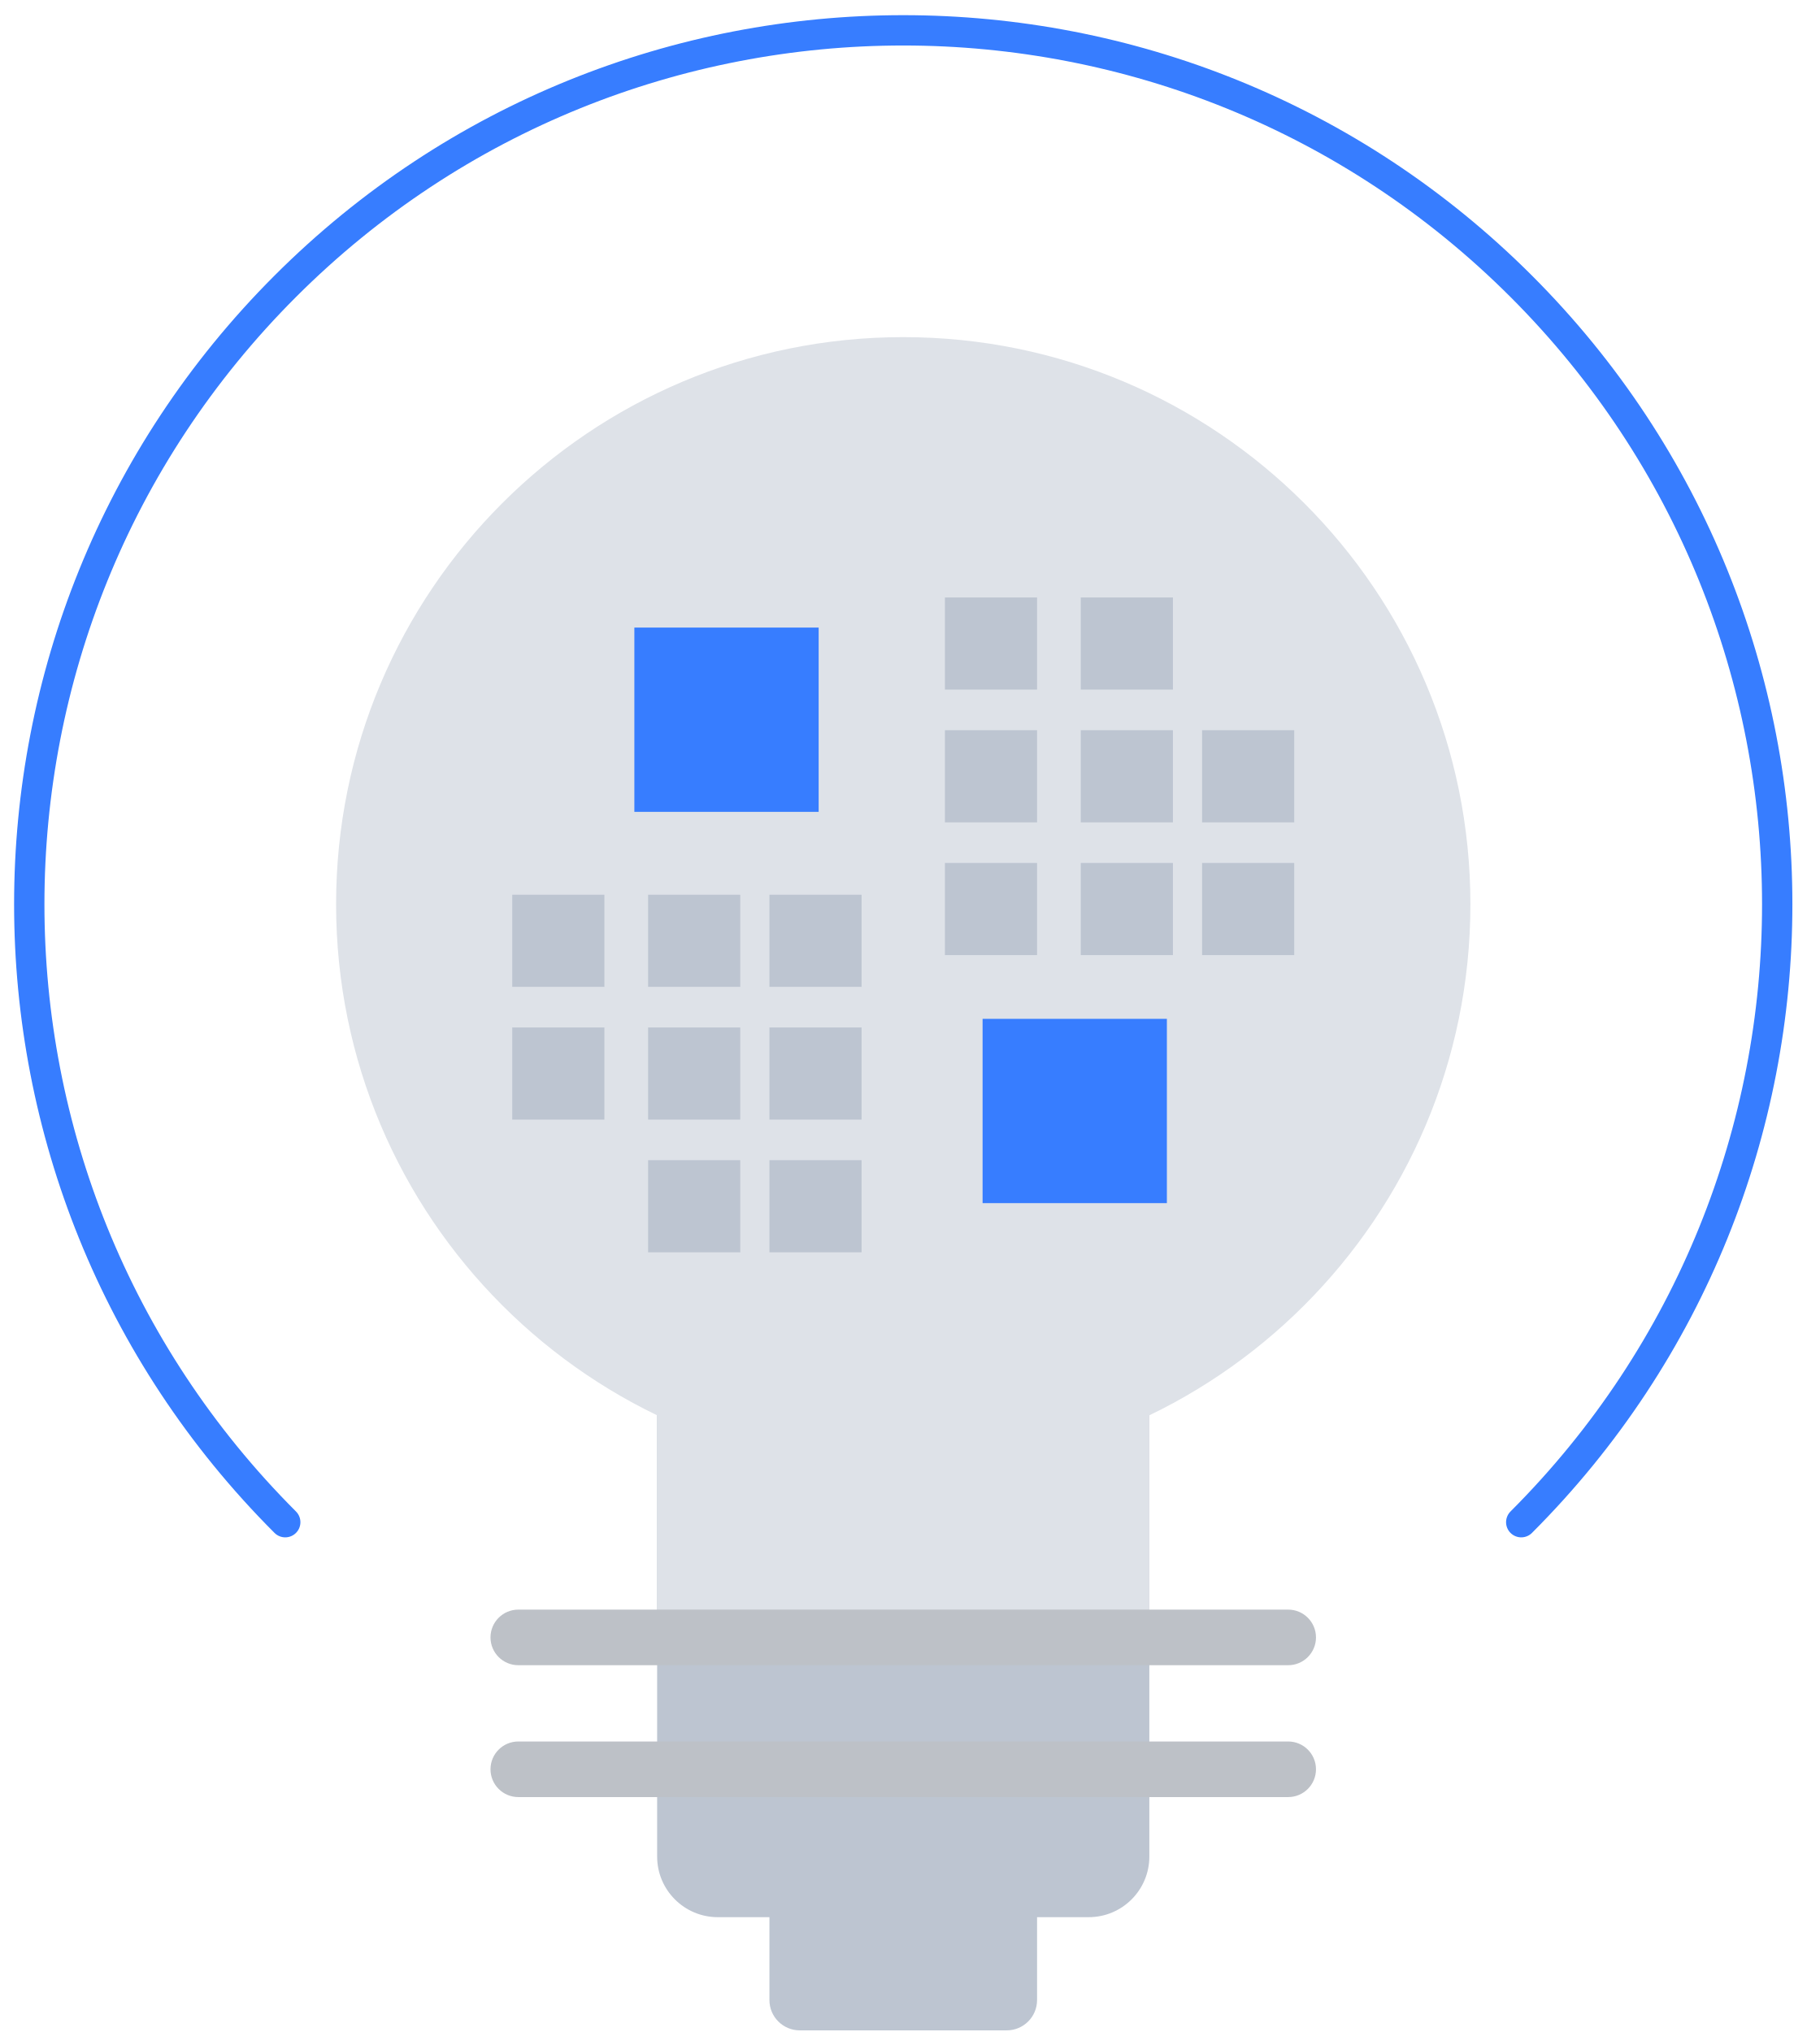
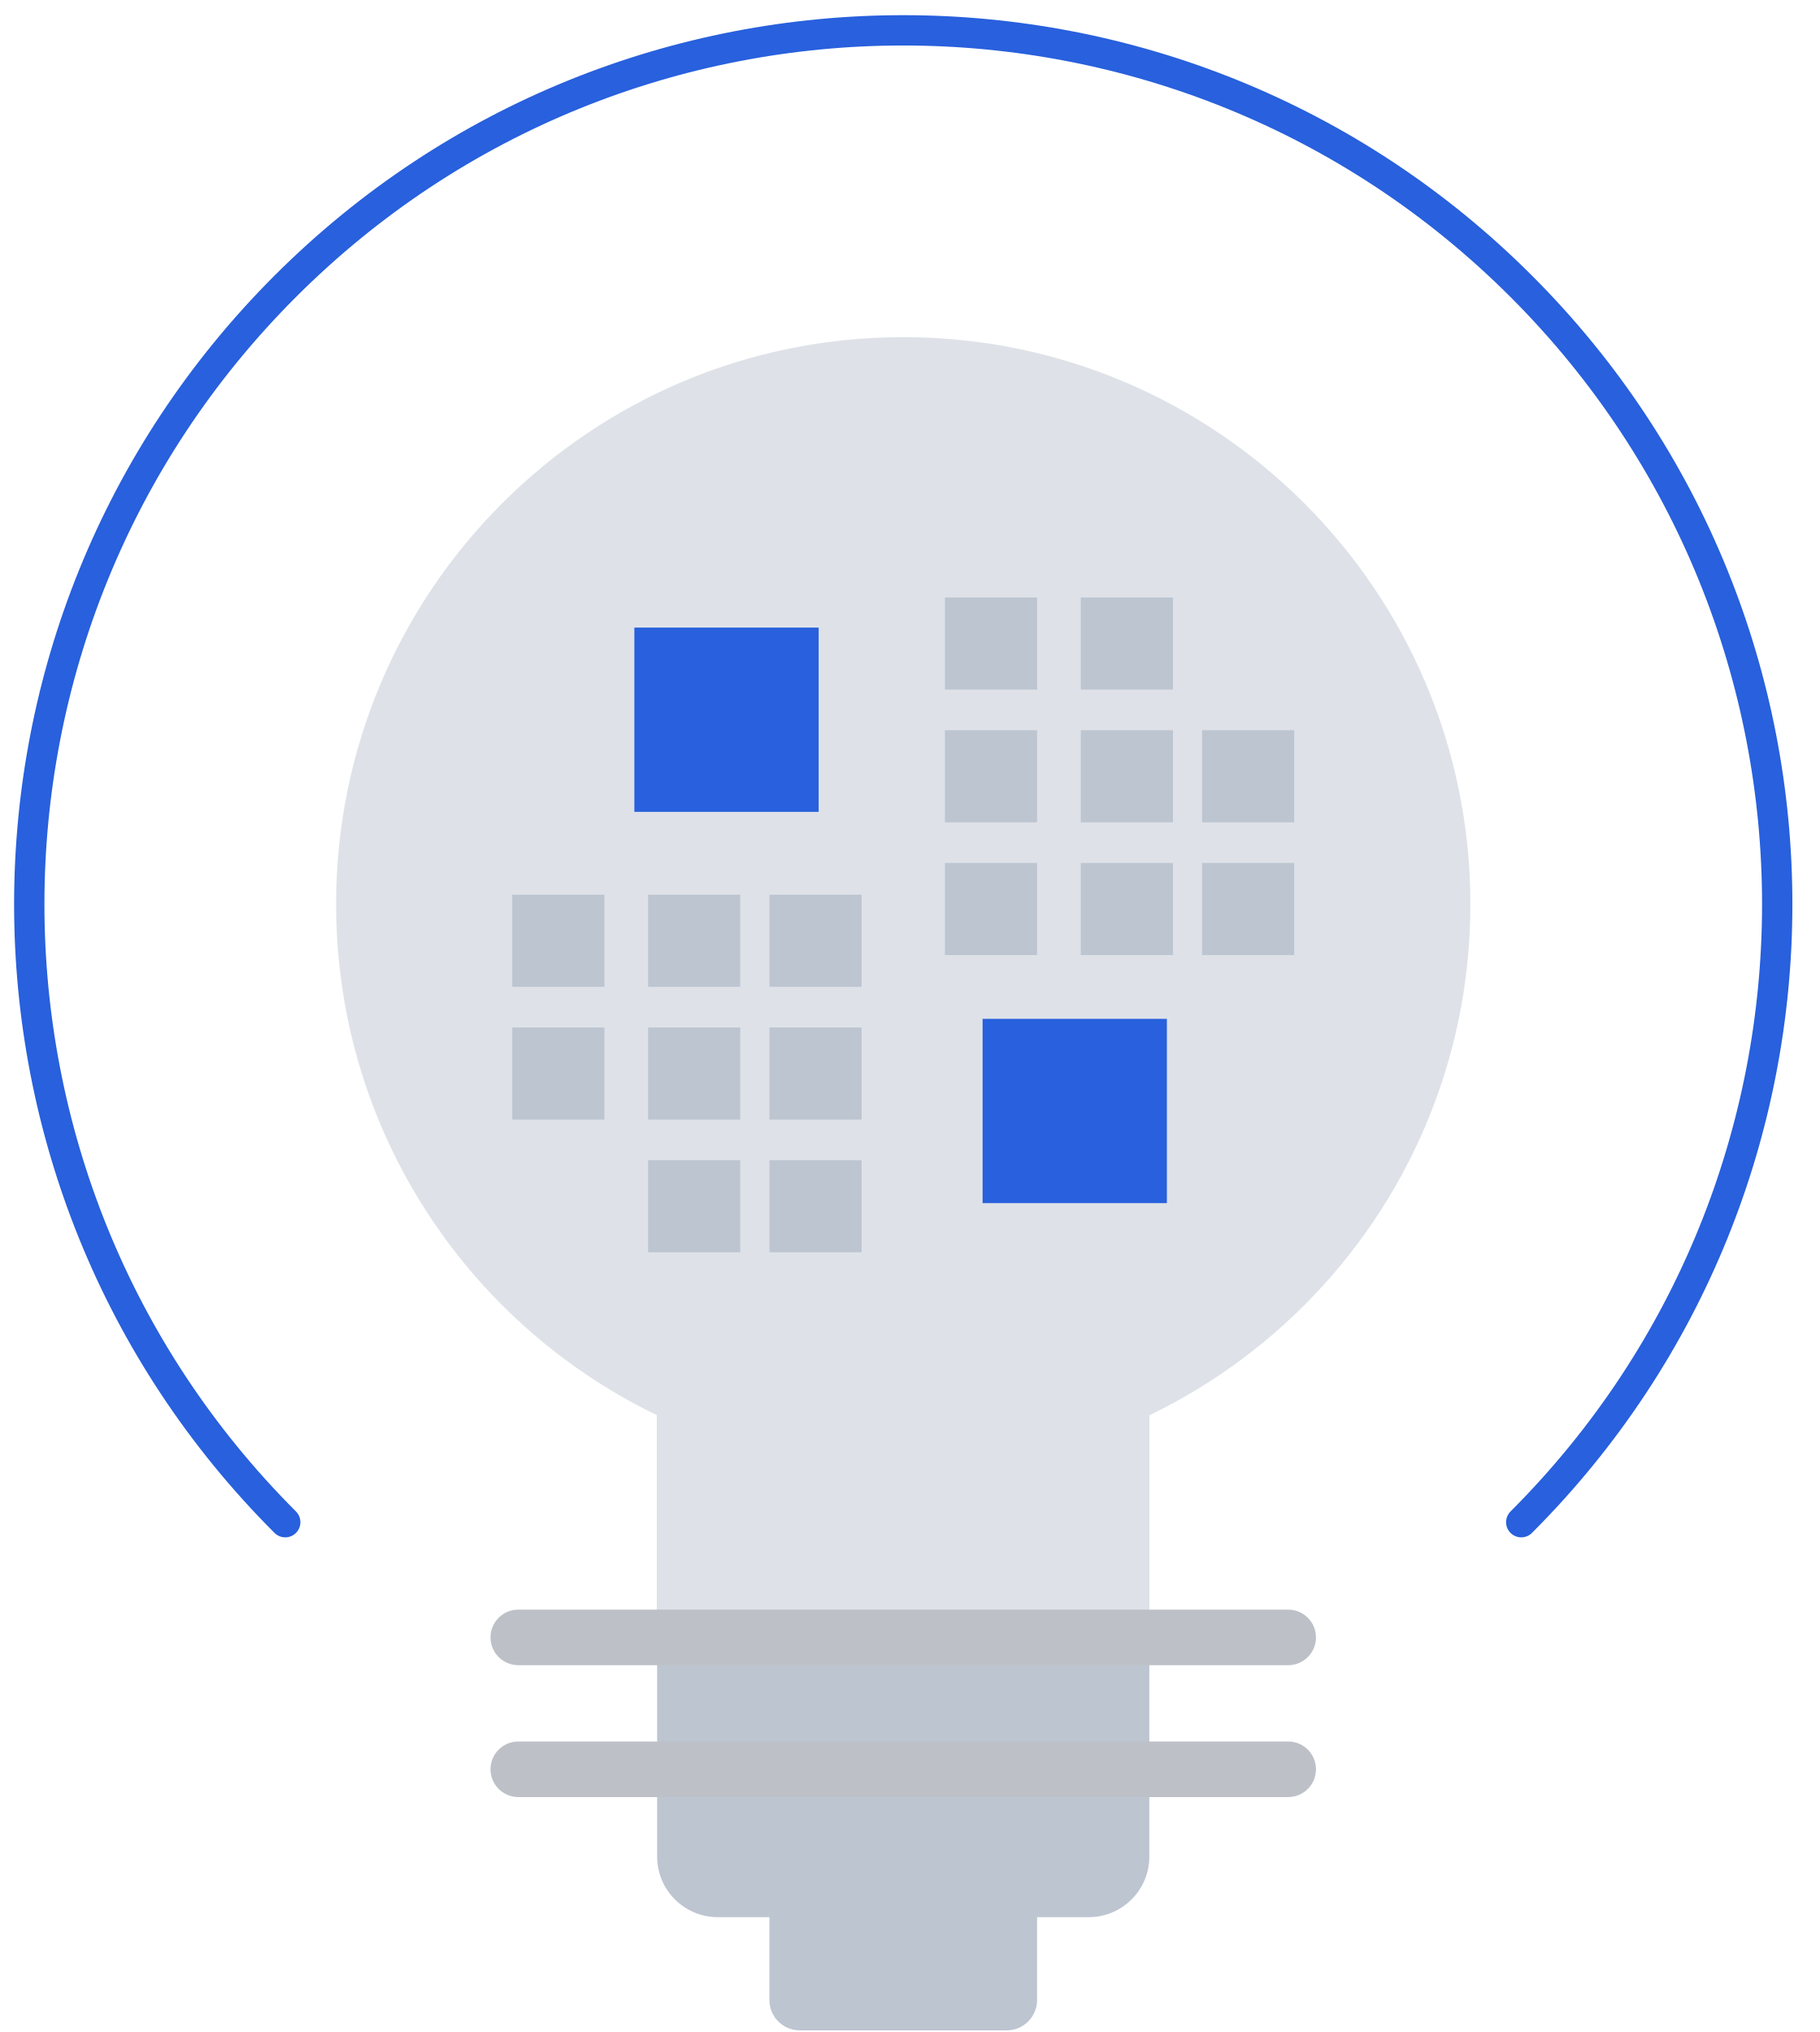
<svg xmlns="http://www.w3.org/2000/svg" viewBox="0 0 60 67">
  <g fill="none" fill-rule="evenodd" transform="translate(-11.03515 -11)">
-     <path d="m40.815 69.63c15.914 0 28.815-12.901 28.815-28.815 0-15.914-12.901-28.815-28.815-28.815-15.914 0-28.815 12.901-28.815 28.815" stroke="#377dff" stroke-linecap="round" stroke-linejoin="round" transform="matrix(.7071068 -.7071068 .7071068 .7071068 -16.90619 40.81515)" />
+     <path d="m40.815 69.63c15.914 0 28.815-12.901 28.815-28.815 0-15.914-12.901-28.815-28.815-28.815-15.914 0-28.815 12.901-28.815 28.815" stroke="#2860DD" stroke-linecap="round" stroke-linejoin="round" transform="matrix(.7071068 -.7071068 .7071068 .7071068 -16.90619 40.81515)" />
    <rect fill="#bdc5d1" height="5.417" rx="1" width="8.824" x="36.403" y="72.529" />
    <rect fill="#bdc5d1" height="19.9" rx="2" width="16.228" x="32.701" y="54.314" />
    <path d="m32.701 54.314h16.228v10.676h-16.228z" fill="#dee2e8" />
    <circle cx="40.815" cy="40.815" fill="#dee2e8" r="18.699" />
-     <path d="m43.431 44.594h6.076v6.076h-6.076z" fill="#377dff" />
-     <path d="m31.95 31.693h6.076v6.076h-6.076z" fill="#377dff" />
+     <path d="m43.431 44.594h6.076v6.076h-6.076z" fill="#2860DD" />
+     <path d="m31.95 31.693h6.076v6.076h-6.076z" fill="#2860DD" />
    <g fill="#bdc5d1">
      <path d="m42.189 30.7h3.038v3.038h-3.038z" />
      <path d="m27.924 40.501h3.038v3.038h-3.038z" />
      <path d="m46.668 30.7h3.038v3.038h-3.038z" />
      <path d="m32.403 40.501h3.038v3.038h-3.038z" />
      <path d="m42.189 35.077h3.038v3.038h-3.038z" />
      <path d="m27.924 44.878h3.038v3.038h-3.038z" />
      <path d="m46.668 35.077h3.038v3.038h-3.038z" />
      <path d="m32.403 44.878h3.038v3.038h-3.038z" />
      <path d="m42.189 39.454h3.038v3.038h-3.038z" />
      <path d="m46.668 39.454h3.038v3.038h-3.038z" />
      <path d="m32.403 49.254h3.038v3.038h-3.038z" />
      <path d="m36.403 40.501h3.038v3.038h-3.038z" />
      <path d="m50.668 35.077h3.038v3.038h-3.038z" />
      <path d="m36.403 44.878h3.038v3.038h-3.038z" />
      <path d="m50.668 39.454h3.038v3.038h-3.038z" />
      <path d="m36.403 49.254h3.038v3.038h-3.038z" />
    </g>
    <rect fill="#bdc1c7" height="1.833" rx=".917" width="27.216" x="27.207" y="64.073" />
    <rect fill="#bdc1c7" height="1.833" rx=".917" width="27.216" x="27.207" y="68.421" />
  </g>
</svg>
